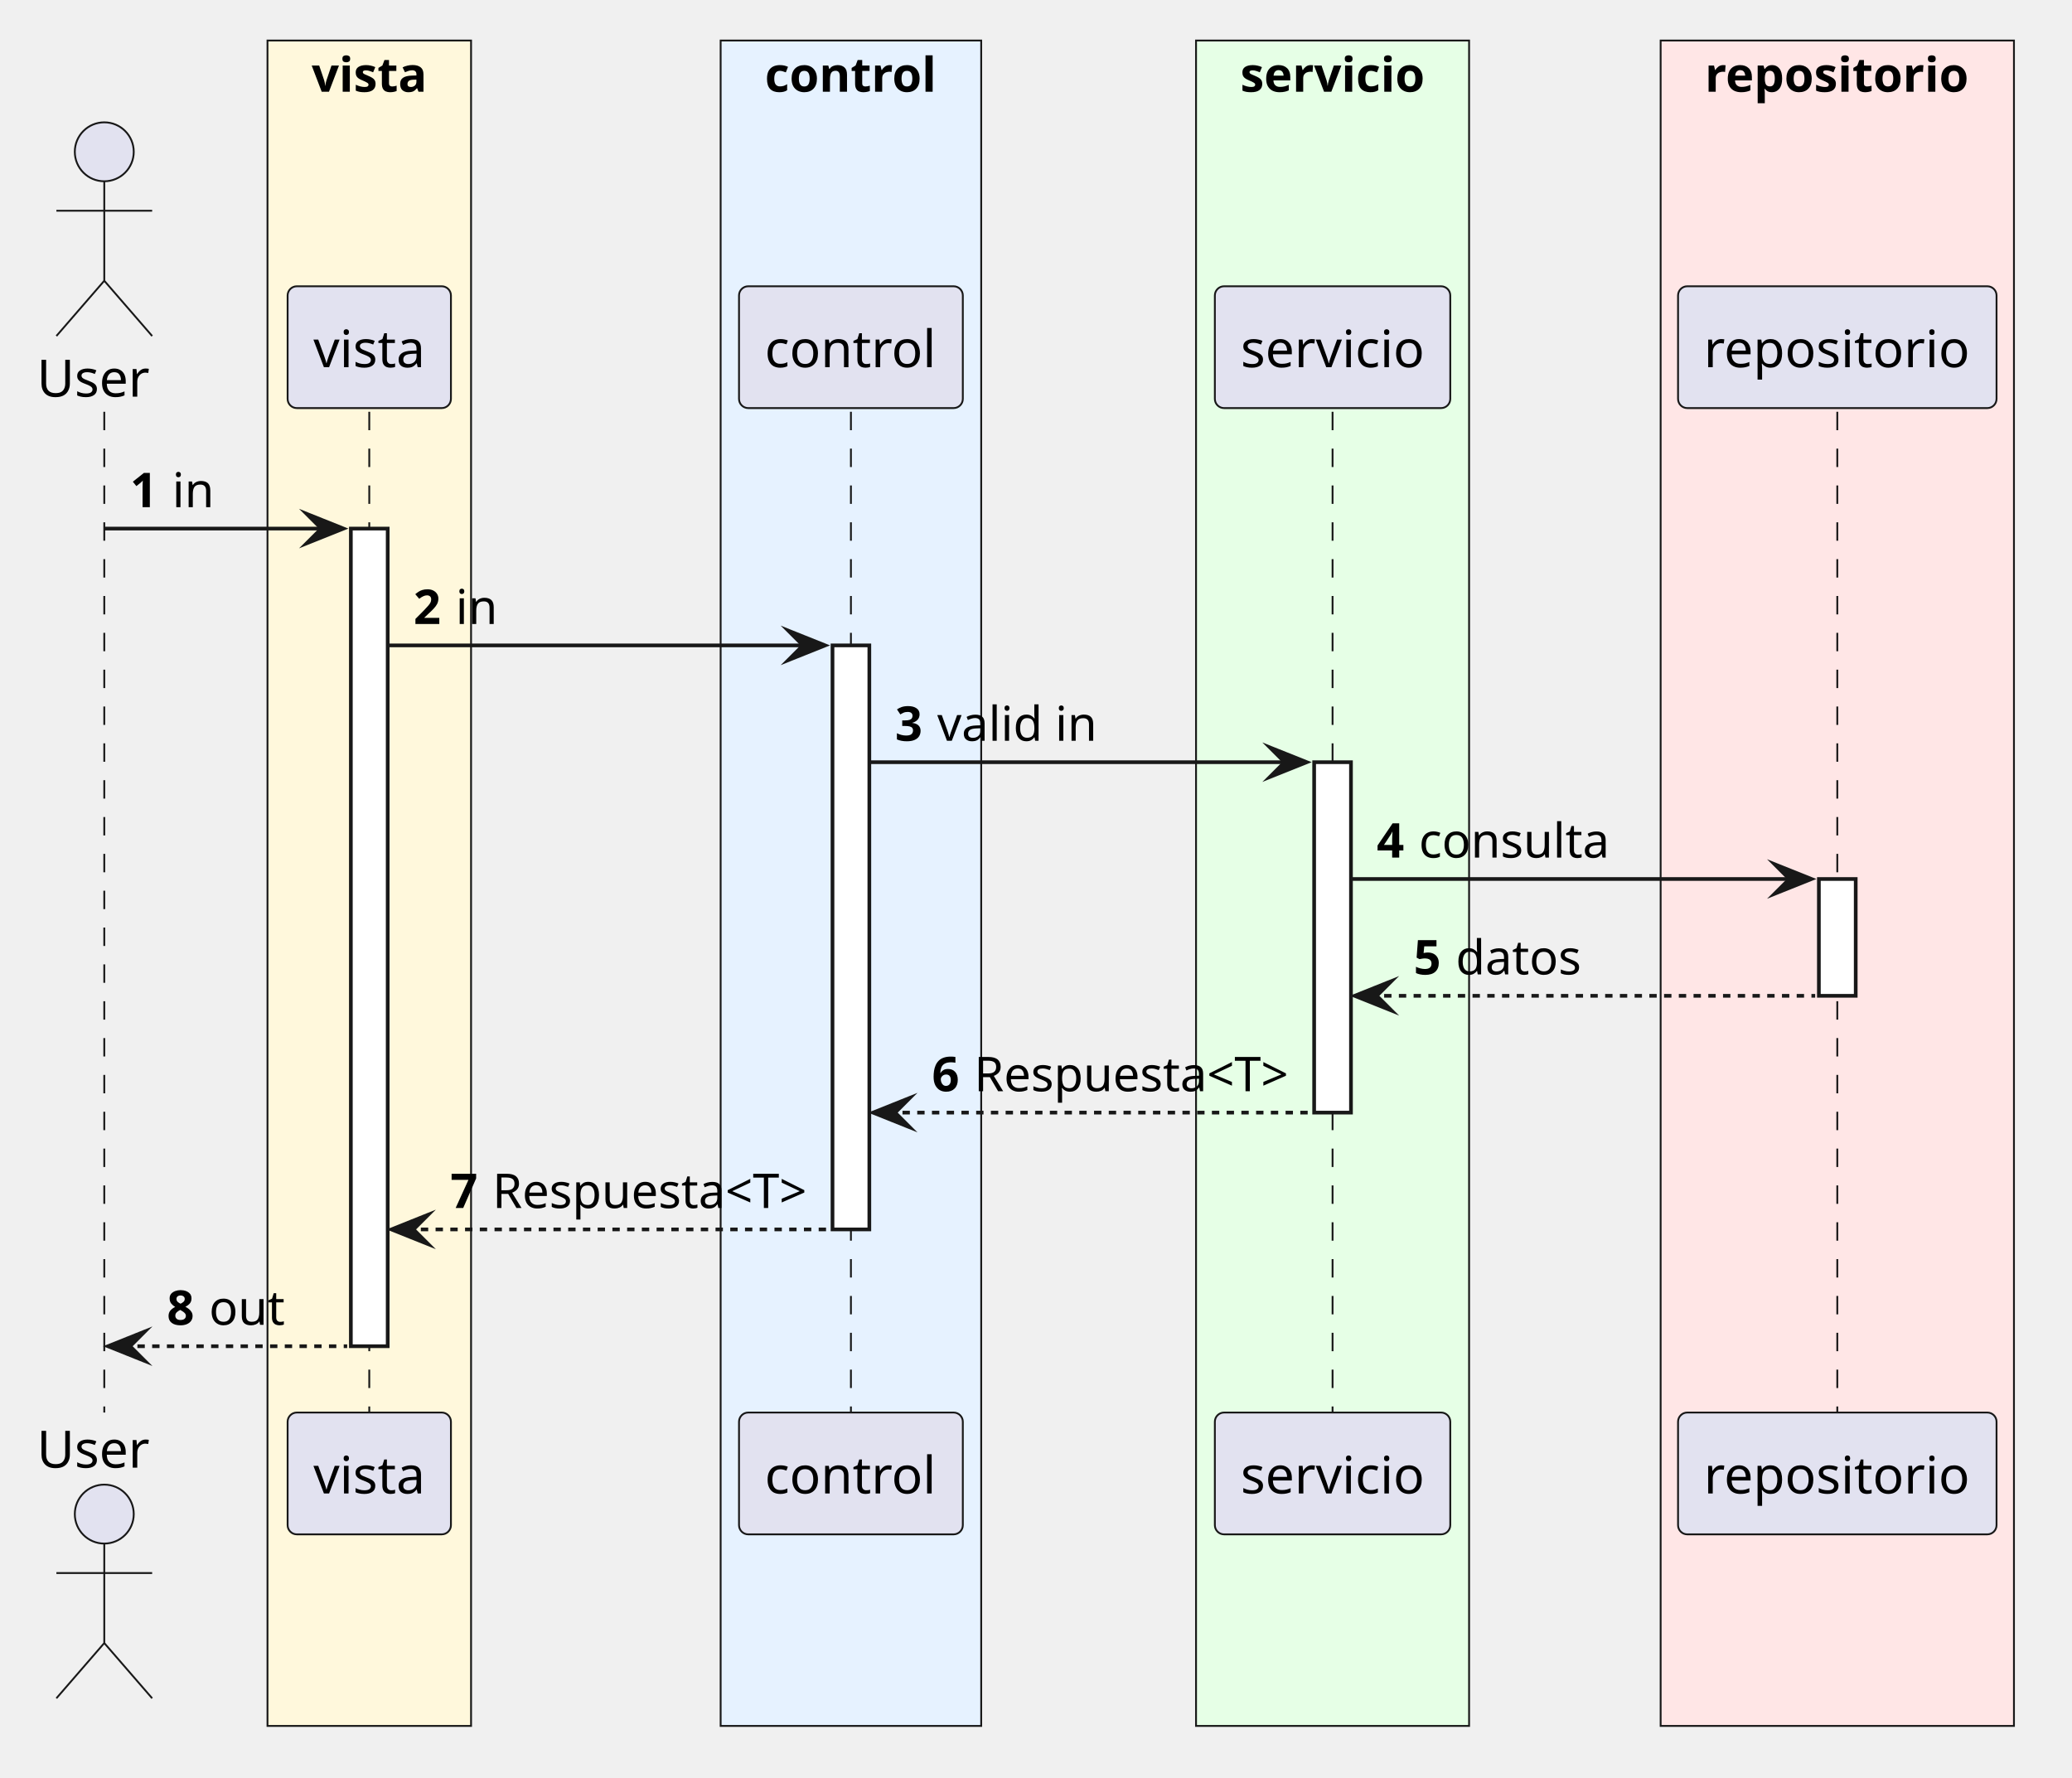
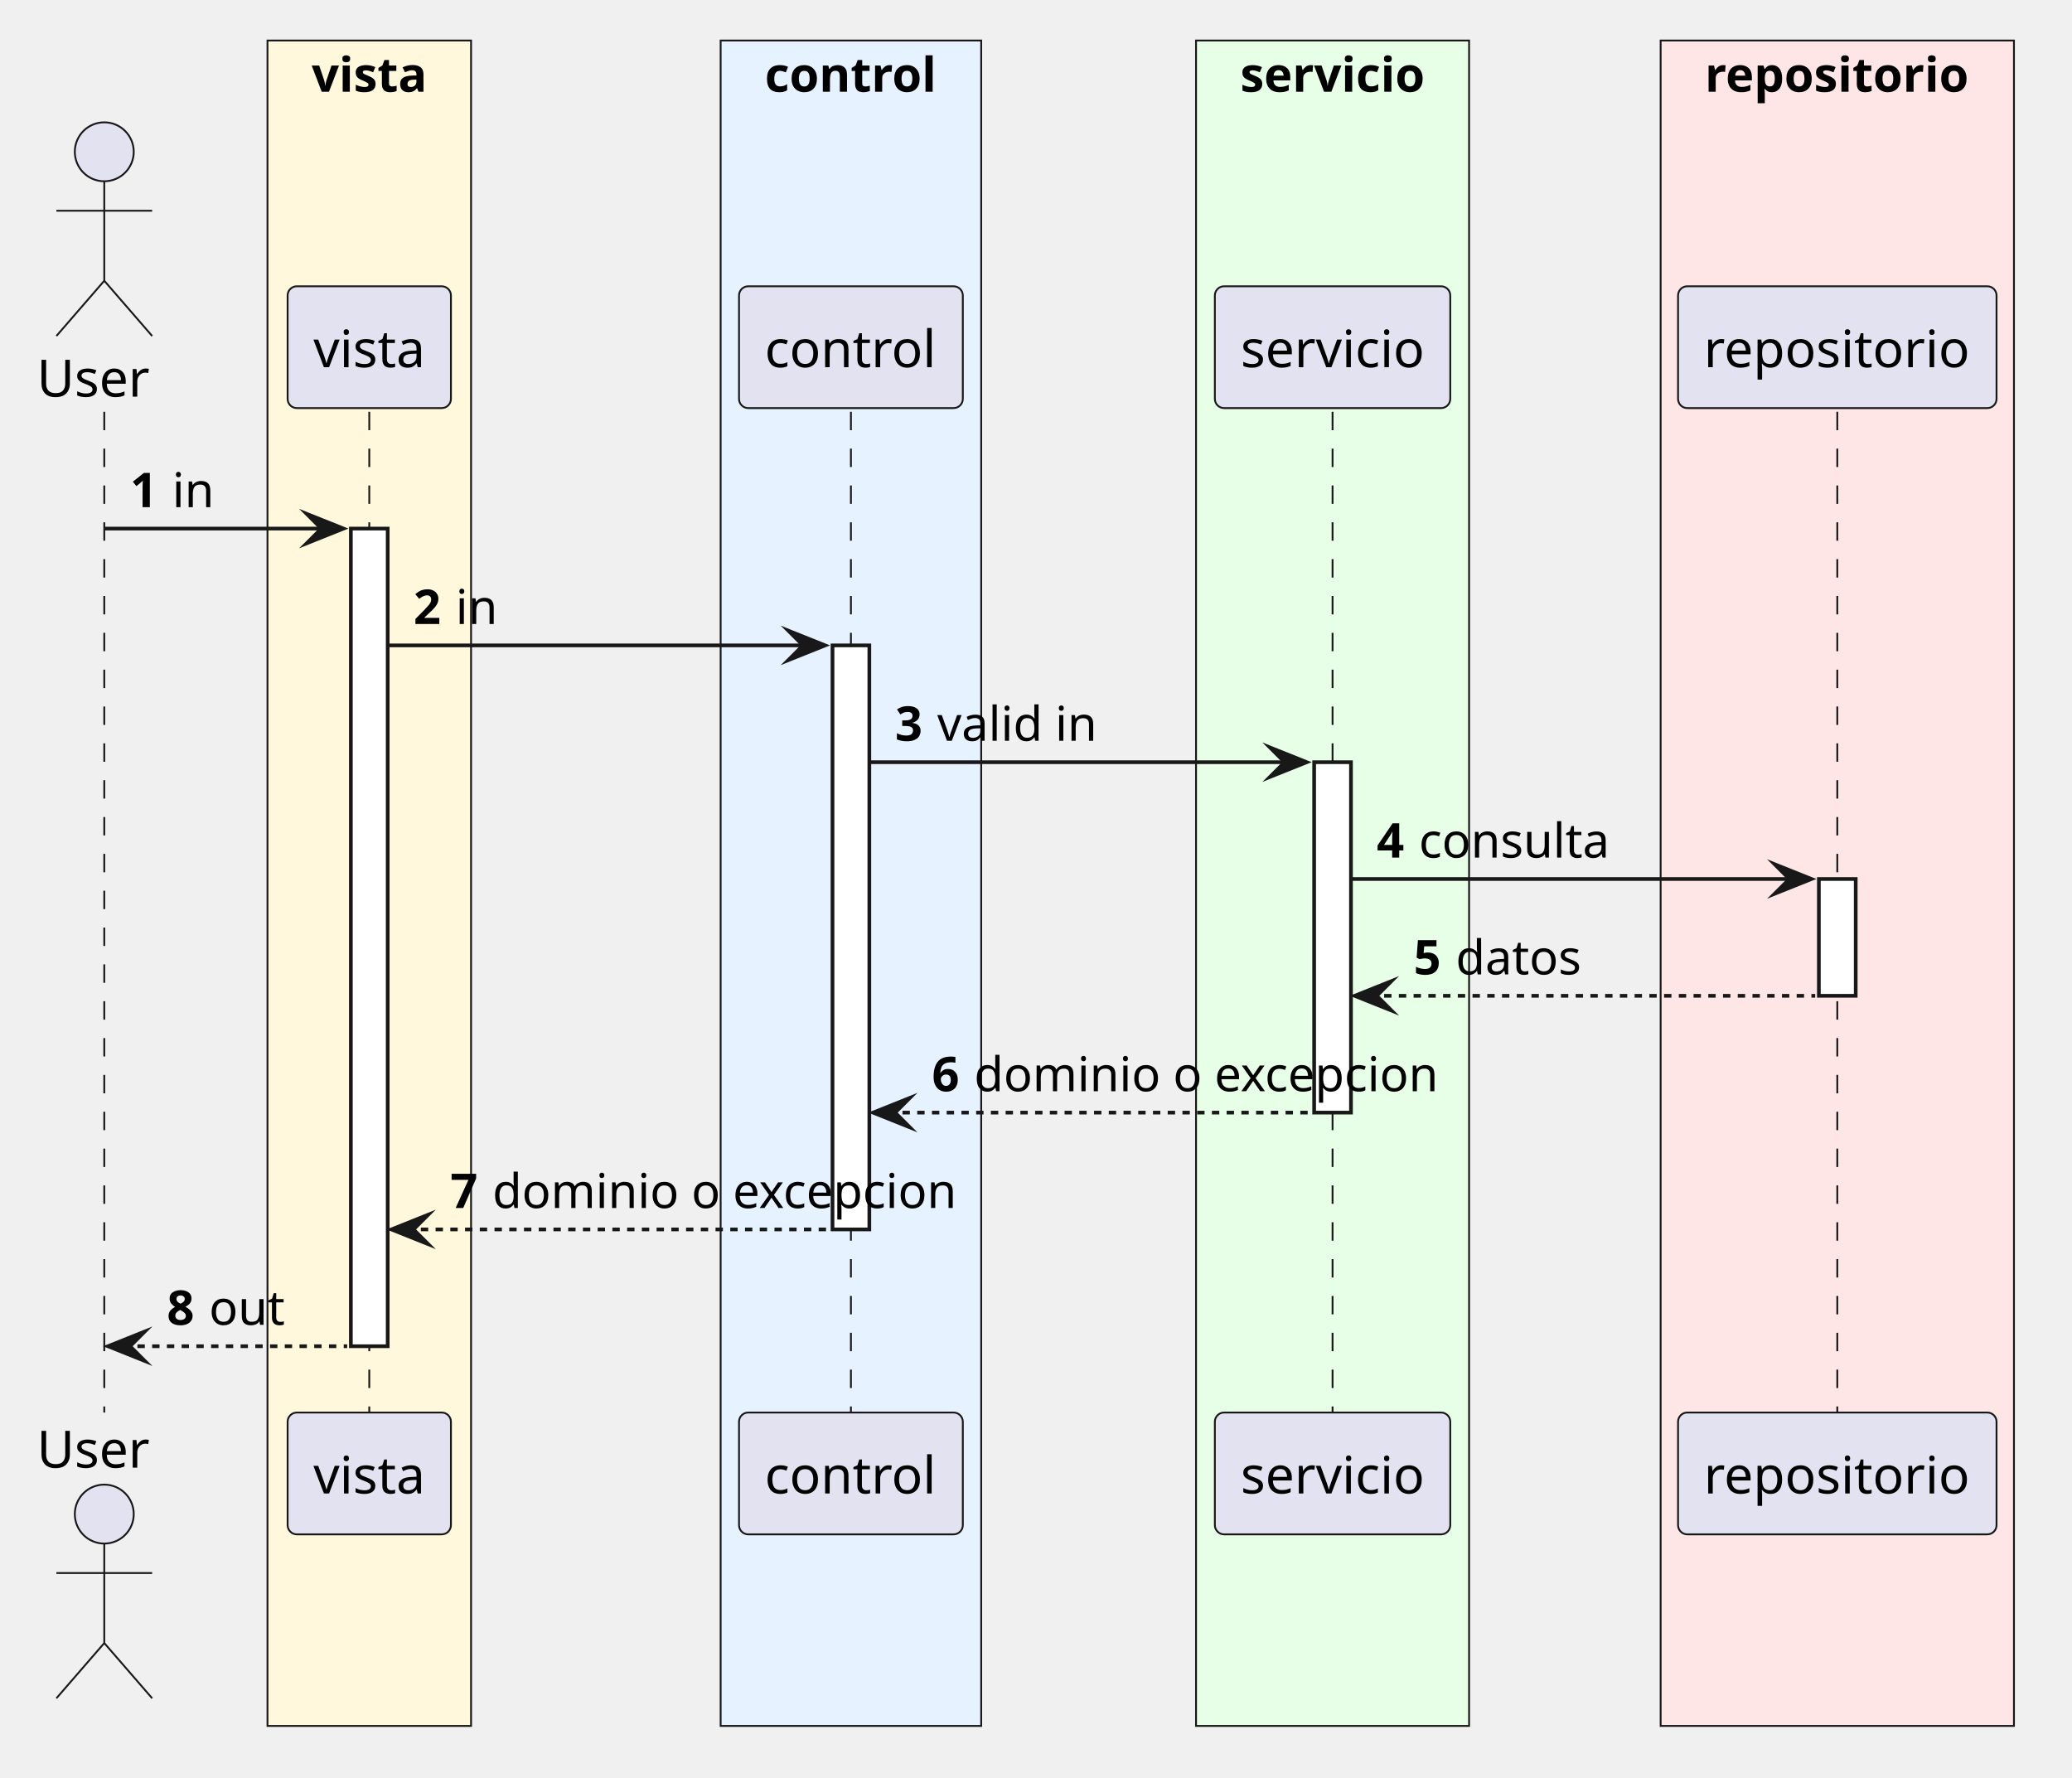
<svg xmlns="http://www.w3.org/2000/svg" version="1.1" data-diagram-type="SEQUENCE" style="width:450px;height:386px;background:#FFFFFF;" width="450.4px" height="386.4px" viewBox="0 0 450 386" zoomAndPan="magnify" preserveAspectRatio="none" contentStyleType="text/css">
  <defs />
  <g font-family="sans-serif" lengthAdjust="spacing">
    <rect x="58.094" y="8.8" width="44.212" height="365.992" fill="#FFF8DC" style="stroke:#181818;stroke-width:0.4;" />
    <text x="67.694" y="19.918" fill="#000" font-size="10.4" textLength="25.012" font-weight="700">vista</text>
    <rect x="156.51" y="8.8" width="56.588" height="365.992" fill="#E6F2FF" style="stroke:#181818;stroke-width:0.4;" />
    <text x="166.11" y="19.918" fill="#000" font-size="10.4" textLength="37.388" font-weight="700">control</text>
    <rect x="259.757" y="8.8" width="59.302" height="365.992" fill="#E6FFE6" style="stroke:#181818;stroke-width:0.4;" />
    <text x="269.357" y="19.918" fill="#000" font-size="10.4" textLength="40.102" font-weight="700">servicio</text>
    <rect x="360.66" y="8.8" width="76.733" height="365.992" fill="#FFE6E6" style="stroke:#181818;stroke-width:0.4;" />
    <text x="370.26" y="19.918" fill="#000" font-size="10.4" textLength="57.533" font-weight="700">repositorio</text>
    <g>
      <rect x="19.847" y="89.419" width="6.4" height="217.319" fill="#000" fill-opacity="0" />
      <line x1="22.647" y1="89.419" x2="22.647" y2="306.738" style="stroke:#181818;stroke-width:0.4;stroke-dasharray:4,4;" />
    </g>
    <g>
      <rect x="77.4" y="89.419" width="6.4" height="217.319" fill="#000" fill-opacity="0" />
      <line x1="80.2" y1="89.419" x2="80.2" y2="306.738" style="stroke:#181818;stroke-width:0.4;stroke-dasharray:4,4;" />
    </g>
    <g>
      <rect x="76.2" y="114.784" width="8" height="177.554" fill="#FFF" style="stroke:#181818;stroke-width:0.8;" />
    </g>
    <g>
      <rect x="182.004" y="89.419" width="6.4" height="217.319" fill="#000" fill-opacity="0" />
      <line x1="184.804" y1="89.419" x2="184.804" y2="306.738" style="stroke:#181818;stroke-width:0.4;stroke-dasharray:4,4;" />
    </g>
    <g>
      <rect x="180.804" y="140.149" width="8" height="126.824" fill="#FFF" style="stroke:#181818;stroke-width:0.8;" />
    </g>
    <g>
      <rect x="286.608" y="89.419" width="6.4" height="217.319" fill="#000" fill-opacity="0" />
      <line x1="289.408" y1="89.419" x2="289.408" y2="306.738" style="stroke:#181818;stroke-width:0.4;stroke-dasharray:4,4;" />
    </g>
    <g>
      <rect x="285.408" y="165.514" width="8" height="76.094" fill="#FFF" style="stroke:#181818;stroke-width:0.8;" />
    </g>
    <g>
      <rect x="396.226" y="89.419" width="6.4" height="217.319" fill="#000" fill-opacity="0" />
      <line x1="399.026" y1="89.419" x2="399.026" y2="306.738" style="stroke:#181818;stroke-width:0.4;stroke-dasharray:4,4;" />
    </g>
    <g>
      <rect x="395.026" y="190.878" width="8" height="25.365" fill="#FFF" style="stroke:#181818;stroke-width:0.8;" />
    </g>
    <text x="8" y="86.138" fill="#000" font-size="11.2" textLength="24.494">User</text>
    <ellipse cx="22.647" cy="32.965" rx="6.4" ry="6.4" fill="#E2E2F0" style="stroke:#181818;stroke-width:0.4;" />
    <path d="M22.647,39.365 L22.647,60.965 M12.247,45.765 L33.047,45.765 M22.647,60.965 L12.247,72.965 M22.647,60.965 L33.047,72.965" style="stroke:#181818;stroke-width:0.4;" fill="none" />
    <rect x="62.465" y="62.165" width="35.47" height="26.454" fill="#E2E2F0" style="stroke:#181818;stroke-width:0.4;" rx="2" ry="2" />
    <text x="68.065" y="79.738" fill="#000" font-size="11.2" textLength="24.27">vista</text>
    <rect x="160.5" y="62.165" width="48.608" height="26.454" fill="#E2E2F0" style="stroke:#181818;stroke-width:0.4;" rx="2" ry="2" />
    <text x="166.1" y="79.738" fill="#000" font-size="11.2" textLength="37.408">control</text>
    <rect x="263.845" y="62.165" width="51.128" height="26.454" fill="#E2E2F0" style="stroke:#181818;stroke-width:0.4;" rx="2" ry="2" />
    <text x="269.445" y="79.738" fill="#000" font-size="11.2" textLength="39.928">servicio</text>
    <rect x="364.441" y="62.165" width="69.171" height="26.454" fill="#E2E2F0" style="stroke:#181818;stroke-width:0.4;" rx="2" ry="2" />
    <text x="370.041" y="79.738" fill="#000" font-size="11.2" textLength="57.971">repositorio</text>
    <text x="8" y="318.71" fill="#000" font-size="11.2" textLength="24.494">User</text>
    <ellipse cx="22.647" cy="328.792" rx="6.4" ry="6.4" fill="#E2E2F0" style="stroke:#181818;stroke-width:0.4;" />
    <path d="M22.647,335.192 L22.647,356.792 M12.247,341.592 L33.047,341.592 M22.647,356.792 L12.247,368.792 M22.647,356.792 L33.047,368.792" style="stroke:#181818;stroke-width:0.4;" fill="none" />
    <rect x="62.465" y="306.738" width="35.47" height="26.454" fill="#E2E2F0" style="stroke:#181818;stroke-width:0.4;" rx="2" ry="2" />
    <text x="68.065" y="324.31" fill="#000" font-size="11.2" textLength="24.27">vista</text>
    <rect x="160.5" y="306.738" width="48.608" height="26.454" fill="#E2E2F0" style="stroke:#181818;stroke-width:0.4;" rx="2" ry="2" />
    <text x="166.1" y="324.31" fill="#000" font-size="11.2" textLength="37.408">control</text>
    <rect x="263.845" y="306.738" width="51.128" height="26.454" fill="#E2E2F0" style="stroke:#181818;stroke-width:0.4;" rx="2" ry="2" />
    <text x="269.445" y="324.31" fill="#000" font-size="11.2" textLength="39.928">servicio</text>
    <rect x="364.441" y="306.738" width="69.171" height="26.454" fill="#E2E2F0" style="stroke:#181818;stroke-width:0.4;" rx="2" ry="2" />
    <text x="370.041" y="324.31" fill="#000" font-size="11.2" textLength="57.971">repositorio</text>
    <polygon points="66.6,111.584,74.6,114.784,66.6,117.984,69.8,114.784" fill="#181818" style="stroke:#181818;stroke-width:0.8;stroke-linejoin:miter;stroke-miterlimit:10;" />
    <line x1="22.647" y1="114.784" x2="71.4" y2="114.784" style="stroke:#181818;stroke-width:0.8;" />
    <text x="28.247" y="110.137" fill="#000" font-size="10.4" font-weight="700">1</text>
    <text x="37.396" y="110.137" fill="#000" font-size="10.4" textLength="9.11">in</text>
    <polygon points="171.204,136.949,179.204,140.149,171.204,143.349,174.404,140.149" fill="#181818" style="stroke:#181818;stroke-width:0.8;stroke-linejoin:miter;stroke-miterlimit:10;" />
    <line x1="84.2" y1="140.149" x2="176.004" y2="140.149" style="stroke:#181818;stroke-width:0.8;" />
    <text x="89.8" y="135.502" fill="#000" font-size="10.4" font-weight="700">2</text>
    <text x="98.949" y="135.502" fill="#000" font-size="10.4" textLength="9.11">in</text>
    <polygon points="275.808,162.314,283.808,165.514,275.808,168.714,279.008,165.514" fill="#181818" style="stroke:#181818;stroke-width:0.8;stroke-linejoin:miter;stroke-miterlimit:10;" />
    <line x1="188.804" y1="165.514" x2="280.608" y2="165.514" style="stroke:#181818;stroke-width:0.8;" />
    <text x="194.404" y="160.866" fill="#000" font-size="10.4" font-weight="700">3</text>
    <text x="203.553" y="160.866" fill="#000" font-size="10.4" textLength="34.694">valid in</text>
    <polygon points="385.426,187.678,393.426,190.878,385.426,194.078,388.626,190.878" fill="#181818" style="stroke:#181818;stroke-width:0.8;stroke-linejoin:miter;stroke-miterlimit:10;" />
    <line x1="293.408" y1="190.878" x2="390.226" y2="190.878" style="stroke:#181818;stroke-width:0.8;" />
    <text x="299.008" y="186.231" fill="#000" font-size="10.4" font-weight="700">4</text>
    <text x="308.157" y="186.231" fill="#000" font-size="10.4" textLength="41.392">consulta</text>
    <polygon points="302.208,213.043,294.208,216.243,302.208,219.443,299.008,216.243" fill="#181818" style="stroke:#181818;stroke-width:0.8;stroke-linejoin:miter;stroke-miterlimit:10;" />
    <line x1="297.408" y1="216.243" x2="394.226" y2="216.243" style="stroke:#181818;stroke-width:0.8;stroke-dasharray:1.6,1.6;" />
    <text x="307.008" y="211.596" fill="#000" font-size="10.4" font-weight="700">5</text>
    <text x="316.157" y="211.596" fill="#000" font-size="10.4" textLength="27.258">datos</text>
    <polygon points="197.604,238.408,189.604,241.608,197.604,244.808,194.404,241.608" fill="#181818" style="stroke:#181818;stroke-width:0.8;stroke-linejoin:miter;stroke-miterlimit:10;" />
    <line x1="192.804" y1="241.608" x2="284.608" y2="241.608" style="stroke:#181818;stroke-width:0.8;stroke-dasharray:1.6,1.6;" />
    <text x="202.404" y="236.961" fill="#000" font-size="10.4" font-weight="700">6</text>
-     <text x="211.553" y="236.961" fill="#000" font-size="10.4" textLength="68.255">Respuesta&lt;T&gt;</text>
+     <text x="211.553" y="236.961" fill="#000" font-size="10.4" textLength="68.255">dominio o excepcion</text>
    <polygon points="93,263.773,85,266.973,93,270.173,89.8,266.973" fill="#181818" style="stroke:#181818;stroke-width:0.8;stroke-linejoin:miter;stroke-miterlimit:10;" />
    <line x1="88.2" y1="266.973" x2="180.004" y2="266.973" style="stroke:#181818;stroke-width:0.8;stroke-dasharray:1.6,1.6;" />
    <text x="97.8" y="262.326" fill="#000" font-size="10.4" font-weight="700">7</text>
-     <text x="106.949" y="262.326" fill="#000" font-size="10.4" textLength="68.255">Respuesta&lt;T&gt;</text>
+     <text x="106.949" y="262.326" fill="#000" font-size="10.4" textLength="68.255">dominio o excepcion</text>
    <polygon points="31.447,289.138,23.447,292.338,31.447,295.538,28.247,292.338" fill="#181818" style="stroke:#181818;stroke-width:0.8;stroke-linejoin:miter;stroke-miterlimit:10;" />
    <line x1="26.647" y1="292.338" x2="75.4" y2="292.338" style="stroke:#181818;stroke-width:0.8;stroke-dasharray:1.6,1.6;" />
    <text x="36.247" y="287.69" fill="#000" font-size="10.4" font-weight="700">8</text>
    <text x="45.396" y="287.69" fill="#000" font-size="10.4" textLength="16.474">out</text>
  </g>
</svg>
